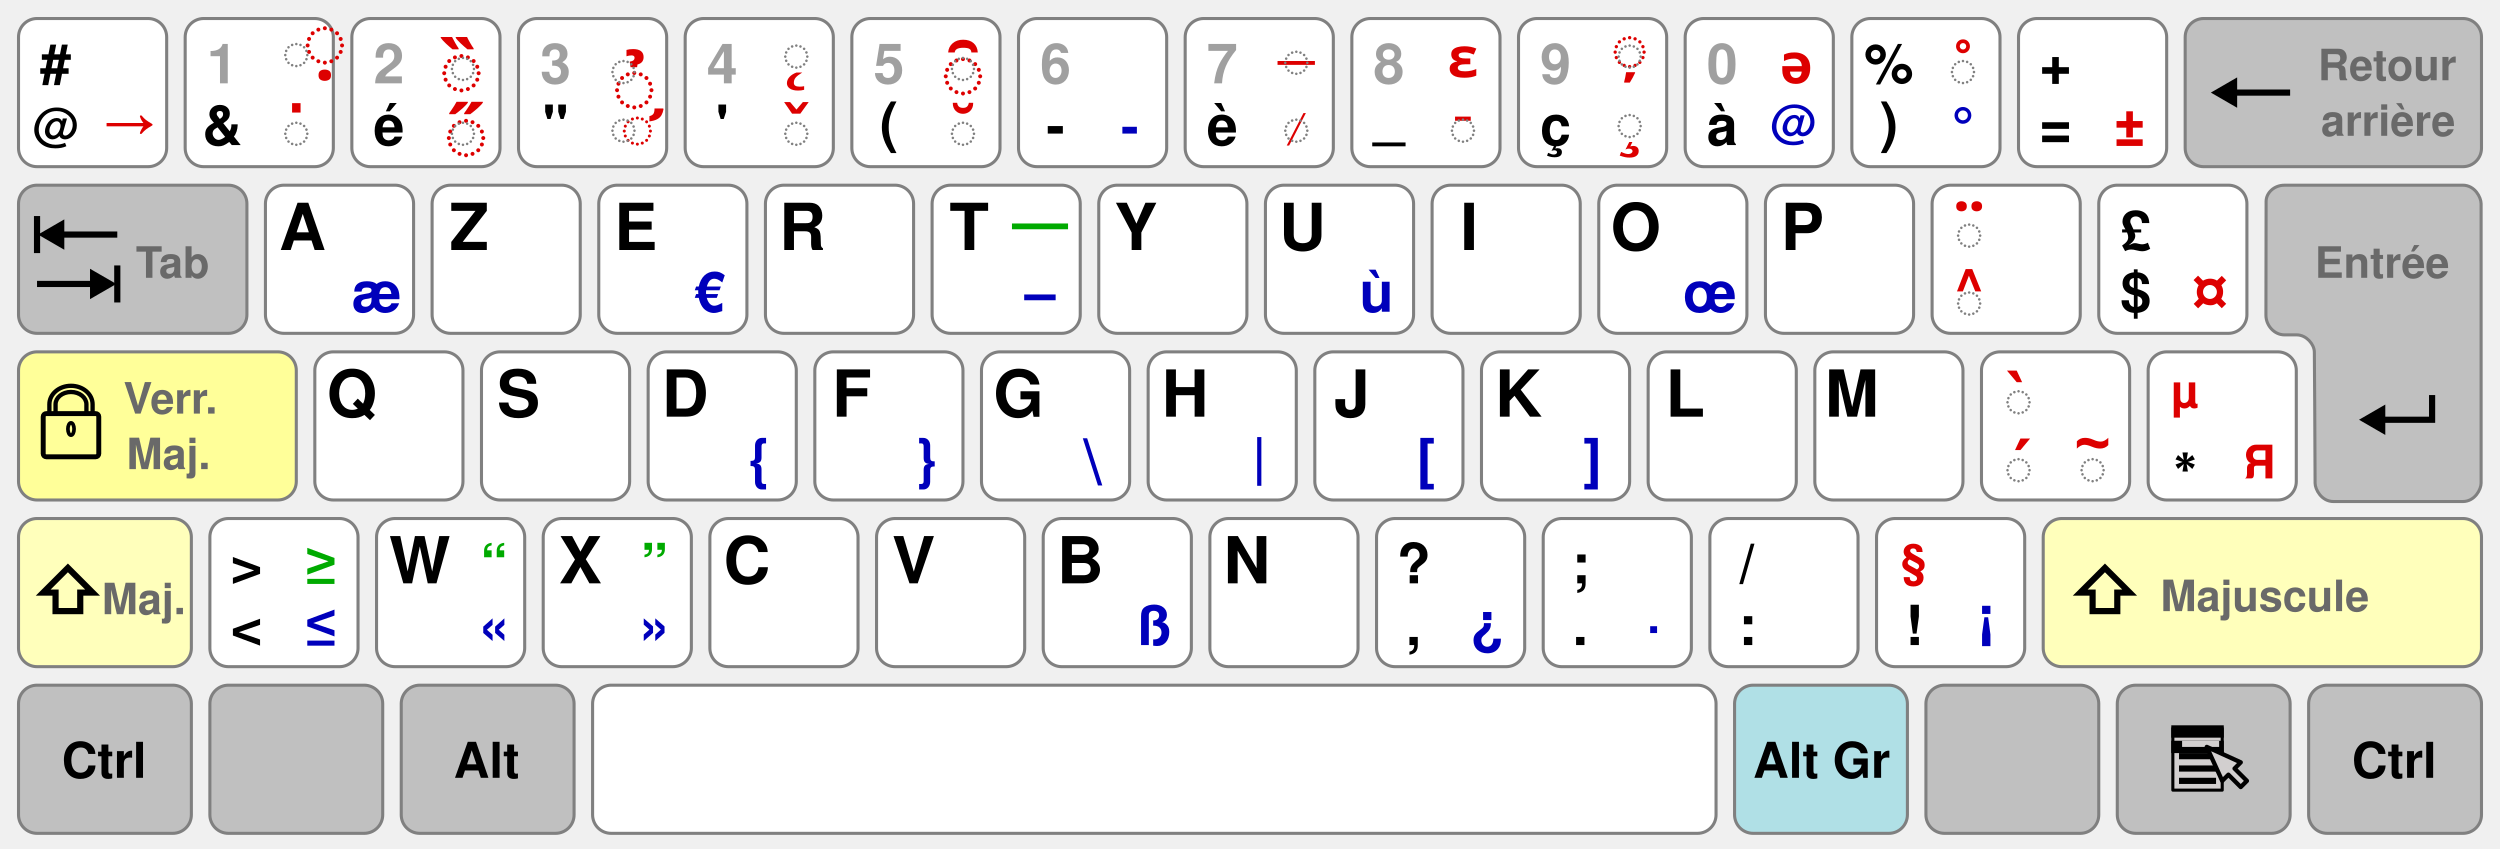
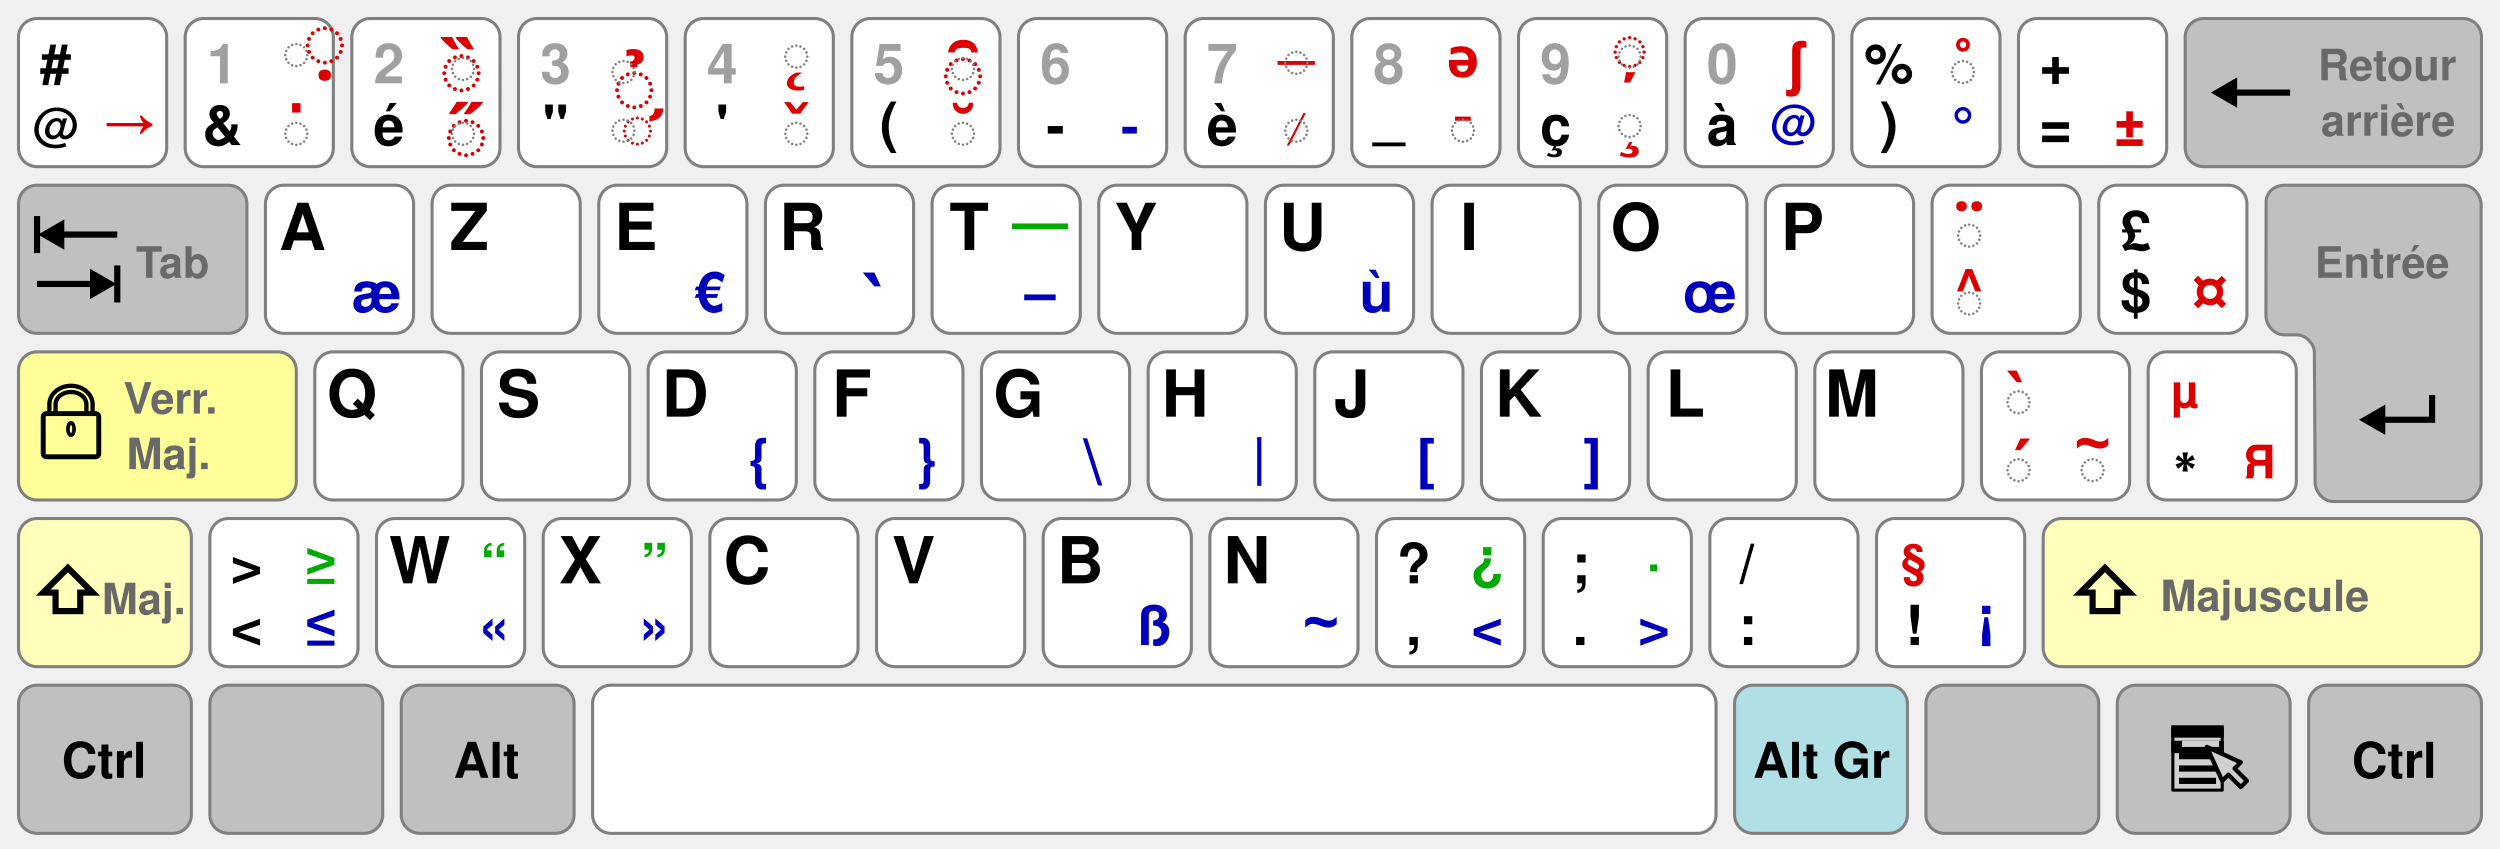
<svg xmlns="http://www.w3.org/2000/svg" xmlns:xlink="http://www.w3.org/1999/xlink" data-bbox="6 3 798 267" width="810" height="275" data-type="ugc">
  <g>
    <defs>
      <marker id="394c868e-2f39-435d-b176-720191200dfc" refX="0" refY="0" orient="auto" overflow="visible">
        <path d="M2.308 0l-3.46 2v-4l3.46 2z" fill-rule="evenodd" stroke="#000000" stroke-width=".4pt" />
      </marker>
    </defs>
    <g stroke="#808080">
      <path id="touche-carree" fill="#ffffff" d="M54 12v36a6 6 0 0 1-6 6H12a6 6 0 0 1-6-6V12a6 6 0 0 1 6-6h36a6 6 0 0 1 6 6z" />
      <use xlink:href="#touche-carree" transform="translate(54)" />
      <use xlink:href="#touche-carree" transform="translate(108)" />
      <use xlink:href="#touche-carree" transform="translate(162)" />
      <use xlink:href="#touche-carree" transform="translate(216)" />
      <use xlink:href="#touche-carree" transform="translate(270)" />
      <use xlink:href="#touche-carree" transform="translate(324)" />
      <use xlink:href="#touche-carree" transform="translate(378)" />
      <use xlink:href="#touche-carree" transform="translate(432)" />
      <use xlink:href="#touche-carree" transform="translate(486)" />
      <use xlink:href="#touche-carree" transform="translate(540)" />
      <use xlink:href="#touche-carree" transform="translate(594)" />
      <use xlink:href="#touche-carree" transform="translate(648)" />
      <use xlink:href="#touche-carree" transform="translate(80 54)" />
      <use xlink:href="#touche-carree" transform="translate(134 54)" />
      <use xlink:href="#touche-carree" transform="translate(188 54)" />
      <use xlink:href="#touche-carree" transform="translate(242 54)" />
      <use xlink:href="#touche-carree" transform="translate(296 54)" />
      <use xlink:href="#touche-carree" transform="translate(350 54)" />
      <use xlink:href="#touche-carree" transform="translate(404 54)" />
      <use xlink:href="#touche-carree" transform="translate(458 54)" />
      <use xlink:href="#touche-carree" transform="translate(512 54)" />
      <use xlink:href="#touche-carree" transform="translate(566 54)" />
      <use xlink:href="#touche-carree" transform="translate(620 54)" />
      <use xlink:href="#touche-carree" transform="translate(674 54)" />
      <use xlink:href="#touche-carree" transform="translate(96 108)" />
      <use xlink:href="#touche-carree" transform="translate(150 108)" />
      <use xlink:href="#touche-carree" transform="translate(204 108)" />
      <use xlink:href="#touche-carree" transform="translate(258 108)" />
      <use xlink:href="#touche-carree" transform="translate(312 108)" />
      <use xlink:href="#touche-carree" transform="translate(366 108)" />
      <use xlink:href="#touche-carree" transform="translate(420 108)" />
      <use xlink:href="#touche-carree" transform="translate(474 108)" />
      <use xlink:href="#touche-carree" transform="translate(528 108)" />
      <use xlink:href="#touche-carree" transform="translate(582 108)" />
      <use xlink:href="#touche-carree" transform="translate(636 108)" />
      <use xlink:href="#touche-carree" transform="translate(690 108)" />
      <use xlink:href="#touche-carree" transform="translate(62 162)" />
      <use xlink:href="#touche-carree" transform="translate(116 162)" />
      <use xlink:href="#touche-carree" transform="translate(170 162)" />
      <use xlink:href="#touche-carree" transform="translate(224 162)" />
      <use xlink:href="#touche-carree" transform="translate(278 162)" />
      <use xlink:href="#touche-carree" transform="translate(332 162)" />
      <use xlink:href="#touche-carree" transform="translate(386 162)" />
      <use xlink:href="#touche-carree" transform="translate(440 162)" />
      <use xlink:href="#touche-carree" transform="translate(494 162)" />
      <use xlink:href="#touche-carree" transform="translate(548 162)" />
      <use xlink:href="#touche-carree" transform="translate(602 162)" />
      <path fill="#ffffff" d="M556 228v36a6 6 0 0 1-6 6H198a6 6 0 0 1-6-6v-36a6 6 0 0 1 6-6h352a6 6 0 0 1 6 6z" />
    </g>
    <g stroke="#808080">
      <path fill="#c0c0c0" d="M804 12v36a6 6 0 0 1-6 6h-84a6 6 0 0 1-6-6V12a6 6 0 0 1 6-6h84a6 6 0 0 1 6 6z" />
      <path fill="#c0c0c0" d="M80 66v36a6 6 0 0 1-6 6H12a6 6 0 0 1-6-6V66a6 6 0 0 1 6-6h62a6 6 0 0 1 6 6z" />
      <path fill="#c0c0c0" d="M740.16 60.01c-3.44 0-5.94 2.56-5.94 5.24l-.06 36.88c0 3.31 2.69 6.37 6 6.37h3.99c3.08 0 5.7 3.04 5.7 5.59s.24 29.16.24 42.44c0 1.99 2.02 5.97 6 5.97h41.82c3.98 0 5.97-3.98 5.97-5.97V66c0-1.99-1.99-6-5.97-6z" />
      <path fill="#ffff99" d="M96 120v36a6 6 0 0 1-6 6H12a6 6 0 0 1-6-6v-36a6 6 0 0 1 6-6h78a6 6 0 0 1 6 6z" />
      <path fill="#ffffbb" d="M62 174v36a6 6 0 0 1-6 6H12a6 6 0 0 1-6-6v-36a6 6 0 0 1 6-6h44a6 6 0 0 1 6 6z" />
      <path fill="#ffffbb" d="M804 174v36a6 6 0 0 1-6 6H668a6 6 0 0 1-6-6v-36a6 6 0 0 1 6-6h130a6 6 0 0 1 6 6z" />
      <path id="touche-modif" fill="#c0c0c0" d="M62 228v36a6 6 0 0 1-6 6h-44a6 6 0 0 1-6-6v-36a6 6 0 0 1 6-6h44a6 6 0 0 1 6 6z" />
      <use xlink:href="#touche-modif" transform="translate(62)" />
      <use xlink:href="#touche-modif" transform="translate(124)" />
      <path fill="#b0e0e6" d="M618 228v36a6 6 0 0 1-6 6h-44a6 6 0 0 1-6-6v-36a6 6 0 0 1 6-6h44a6 6 0 0 1 6 6z" />
      <use xlink:href="#touche-modif" transform="translate(618)" />
      <use xlink:href="#touche-modif" transform="translate(680)" />
      <use xlink:href="#touche-modif" transform="translate(742)" />
    </g>
    <use xlink:href="#5ce5bfce-5d82-452f-9b36-9617dc446f9a" transform="translate(556)" width="1" height="1" />
    <path fill="#d2cfcf" stroke="#000000" stroke-linecap="round" stroke-linejoin="round" d="M720 236v20h-16v-20h16z" />
    <path d="M705.5 237h13m-13 5h13" fill="none" stroke="#000000" stroke-width="4" stroke-linecap="square" />
    <path d="M707 245h10m-10 4h10m-10 4h10" fill="none" stroke="#000000" stroke-width="2" stroke-linecap="square" />
    <path d="M708 241h10" fill="none" stroke="#d2cfcf" stroke-width="2" stroke-linecap="square" />
    <path d="M720 253l2-2 4 4 2-2-4-4 2-2-11-5 5 11z" fill="#d2cfcf" stroke="#000000" stroke-width="1.4" stroke-linejoin="round" />
    <path d="M742 30h-20" fill="none" stroke="#000000" stroke-width="2" marker-end="url(#394c868e-2f39-435d-b176-720191200dfc)" />
    <path d="M38 76H18" fill="none" stroke="#000000" stroke-width="2" marker-end="url(#394c868e-2f39-435d-b176-720191200dfc)" />
    <path d="M12 70v12" fill="none" stroke="#000000" stroke-width="2" />
    <path d="M12 92h20" fill="none" stroke="#000000" stroke-width="2" marker-end="url(#394c868e-2f39-435d-b176-720191200dfc)" />
    <path d="M38 86v12" fill="none" stroke="#000000" stroke-width="2" />
    <path id="3f8ecba6-9f71-4db8-b334-4c9da616a77c" d="M22 184l-8 8h4v6h8v-6h4z" fill="none" stroke="#000000" stroke-width="2" />
    <use xlink:href="#3f8ecba6-9f71-4db8-b334-4c9da616a77c" transform="translate(660)" width="1" height="1" />
    <path d="M788 128v8h-18" fill="none" stroke="#000000" stroke-width="2" marker-end="url(#394c868e-2f39-435d-b176-720191200dfc)" />
    <path fill="none" stroke="#000000" stroke-width="1.6" d="M32 135v12a1 1 0 0 1-1 1H15a1 1 0 0 1-1-1v-12a1 1 0 0 1 1-1h16a1 1 0 0 1 1 1z" />
    <path d="M16 134v-3a7 6 0 1 1 14 0v3m-12 0v-3a5 4 0 1 1 10 0v3" fill="none" stroke="#000000" stroke-width="1.4" />
    <path fill="none" stroke="#000000" stroke-width="1.2" d="M24 139c0 1.105-.448 2-1 2s-1-.895-1-2 .448-2 1-2 1 .895 1 2z" />
    <g style="text-align:center" font-size="18" font-weight="700" font-family="Nimbus Sans L,sans-serif" text-anchor="middle" fill="#000000">
      <text x="18" y="46" font-size="15">
                @
            </text>
      <text x="18" y="27">
                #
            </text>
      <text x="42" y="46" fill="#dd0000">
                →
            </text>
      <text x="72" y="47">
                &amp;
            </text>
      <text x="72" y="27" fill="#a0a0a0">
                1
            </text>
      <text x="96" y="52" fill="#dd0000" font-size="25">
                ˙
            </text>
      <text x="96" y="48" font-size="16" font-family="sans" fill="#808080">
                ◌
            </text>
      <text x="105.25" y="22" fill="#dd0000" font-size="25">
                ̣
            </text>
      <text x="96" y="22.5" font-size="16" fill="#808080">
                ◌
            </text>
      <text x="126" y="47">
                é
            </text>
      <text x="126" y="27" fill="#a0a0a0">
                2
            </text>
      <text x="151" y="52" fill="#dd0000" font-size="25">
                ̋
            </text>
      <text x="150" y="48" font-size="16" font-family="sans" fill="#808080">
                ◌
            </text>
      <text x="149.5" y="31" fill="#dd0000" font-size="25">
                ̏
            </text>
      <text x="150" y="27" font-size="16" fill="#808080">
                ◌
            </text>
      <text x="180" y="47">
                "
            </text>
      <text x="180" y="27" fill="#a0a0a0">
                3
            </text>
      <text x="206.5" y="48" font-size="19" fill="#dd0000">
                ̛
            </text>
      <text x="202" y="47" font-size="16" fill="#808080">
                ◌
            </text>
      <text x="205.5" y="36.5" fill="#dd0000" font-size="25">
                ̉
            </text>
      <text x="202" y="28" font-size="16" fill="#808080">
                ◌
            </text>
      <text x="234" y="47">
                '
            </text>
      <text x="234" y="27" fill="#a0a0a0">
                4
            </text>
      <text x="258" y="52" fill="#dd0000" font-size="25">
                ˇ
            </text>
      <text x="258" y="48" font-size="16" fill="#808080">
                ◌
            </text>
      <text x="258" y="23.5" fill="#dd0000" font-size="25">
                ˛
            </text>
      <text x="258" y="23" font-size="16" fill="#808080">
                ◌
            </text>
      <text x="288" y="46">
                (
            </text>
      <text x="288" y="27" fill="#a0a0a0">
                5
            </text>
      <text x="312" y="52" fill="#dd0000" font-size="25">
                ˘
            </text>
      <text x="312" y="48" font-size="16" fill="#808080">
                ◌
            </text>
      <text x="312" y="32" fill="#dd0000" font-size="25">
                ̑
            </text>
      <text x="312" y="27" font-size="16" fill="#808080">
                ◌
            </text>
      <text x="342" y="47">
                -
            </text>
      <text x="342" y="27" fill="#a0a0a0">
                6
            </text>
      <text x="366" y="47" fill="#0000bb">
                ‑
            </text>
      <text x="396" y="47">
                è
            </text>
      <text x="396" y="27" fill="#a0a0a0">
                7
            </text>
      <text x="420" y="45" fill="#dd0000" font-size="9">
                ╱
            </text>
      <text x="420" y="47" font-size="16" fill="#808080">
                ◌
            </text>
      <text x="420" y="23.5" fill="#dd0000" font-size="12">
                —
            </text>
      <text x="420" y="25" font-size="16" fill="#808080">
                ◌
            </text>
      <text x="450" y="44">
                _
            </text>
      <text x="450" y="27" fill="#a0a0a0">
                8
            </text>
      <text x="474" y="50" fill="#dd0000" font-size="17">
                ¯
            </text>
      <text x="474" y="47" font-size="16" fill="#808080">
                ◌
            </text>
      <text x="474" y="25" fill="#dd0000">
-                 ɛ
+                 ə
            </text>
      <text x="504" y="47">
                ç
            </text>
      <text x="504" y="27" fill="#a0a0a0">
                9
            </text>
      <text x="528" y="46" fill="#dd0000" font-size="23">
                ¸
            </text>
      <text x="528" y="45.5" font-size="16" fill="#808080">
                ◌
            </text>
      <text x="528" y="23" fill="#dd0000" font-size="21">
                ̦
            </text>
      <text x="528" y="23" font-size="16" fill="#808080">
                ◌
            </text>
      <text x="558" y="47">
                à
            </text>
      <text x="558" y="27" fill="#a0a0a0">
                0
            </text>
      <text x="581" y="45" fill="#0000bb" font-size="15">
                @
            </text>
      <text x="582" y="27" fill="#dd0000">
-                 ə
+                 ʃ
            </text>
      <text x="612" y="46">
                )
            </text>
      <text x="612" y="27">
                %
            </text>
      <text x="636" y="47" fill="#0000bb">
				°
            </text>
-       <text x="636" y="32" fill="#dd0000" font-size="25">
+       <text x="636" y="31.5" fill="#dd0000" font-size="25">
                ˚
            </text>
      <text x="636" y="28" font-size="16" fill="#808080">
                ◌
            </text>
      <text x="666" y="47">
                =
            </text>
      <text x="666" y="27">
                +
            </text>
      <text x="690" y="47" fill="#dd0000">
                ±
            </text>
      <text x="98" y="81" font-size="21">
                A
            </text>
      <text x="122" y="101" fill="#0000bb">
                æ
            </text>
      <text x="152" y="81" font-size="21">
                Z
            </text>
      <text x="206" y="81" font-size="21">
                E
            </text>
      <text x="230" y="101" fill="#0000bb">
                €
            </text>
      <text x="260" y="81" font-size="21">
                R
            </text>
+       <text x="284" y="111" fill="#0000bb" font-size="30">
+                 `
+             </text>
      <text x="314" y="81" font-size="21">
                T
            </text>
      <text x="337" y="101" fill="#0000bb">
                –
            </text>
      <text x="337" y="78" fill="#00aa00">
                —
            </text>
      <text x="368" y="81" font-size="21">
                Y
            </text>
      <text x="422" y="81" font-size="21">
                U
            </text>
      <text x="446" y="101" fill="#0000bb">
                ù
            </text>
      <text x="476" y="81" font-size="21">
                I
            </text>
      <text x="530" y="81" font-size="21">
                O
            </text>
      <text x="554" y="101" fill="#0000bb">
                œ
            </text>
      <text x="584" y="81" font-size="21">
                P
            </text>
      <text x="638" y="99" font-size="17" fill="#dd0000">
                ^
            </text>
      <text x="638" y="103" font-size="16" fill="#808080">
                ◌
            </text>
      <text x="638" y="84" font-size="25" font-family="sans" fill="#dd0000">
                ¨
            </text>
      <text x="638" y="81" font-size="16" fill="#808080">
                ◌
            </text>
      <text x="692" y="101">
                $
            </text>
      <text x="692" y="81">
                £
            </text>
      <text x="716" y="102" fill="#dd0000" font-size="21">
                ¤
            </text>
      <text x="114" y="135" font-size="21">
                Q
            </text>
      <text x="168" y="135" font-size="21">
                S
            </text>
      <text x="222" y="135" font-size="21">
                D
            </text>
      <text x="246" y="155" fill="#0000bb">
                {
            </text>
      <text x="276" y="135" font-size="21">
                F
            </text>
      <text x="300" y="155" fill="#0000bb">
                }
            </text>
      <text x="330" y="135" font-size="21">
                G
            </text>
      <text x="354" y="157" fill="#0000bb" font-size="21">
                \
            </text>
      <text x="384" y="135" font-size="21">
                H
            </text>
      <text x="408" y="154" fill="#0000bb" font-size="17">
                |
            </text>
      <text x="438" y="135" font-size="21">
                J
            </text>
      <text x="462" y="155" fill="#0000bb">
                [
            </text>
      <text x="492" y="135" font-size="21">
                K
            </text>
      <text x="516" y="155" fill="#0000bb">
                ]
            </text>
      <text x="546" y="135" font-size="21">
                L
            </text>
      <text x="600" y="135" font-size="21">
                M
            </text>
      <text x="654" y="161" font-size="25" fill="#dd0000">
                ´
            </text>
      <text x="654" y="157" font-size="16" fill="#808080">
                ◌
            </text>
      <text x="654" y="139" font-size="25" fill="#dd0000">
                `
            </text>
      <text x="654" y="135" font-size="16" fill="#808080">
                ◌
            </text>
      <text x="678" y="151" font-size="21" font-family="sans" fill="#dd0000">
                ~
            </text>
      <text x="678" y="157" font-size="16" fill="#808080">
                ◌
            </text>
      <text x="708" y="155" font-size="22">
                ∗
            </text>
      <text x="708" y="132" font-size="15" fill="#dd0000">
                µ
            </text>
      <text x="732" y="155" font-size="15" fill="#dd0000">
                Я
            </text>
      <text x="80" y="209">
                &lt;
            </text>
      <text x="80" y="189">
                &gt;
            </text>
      <text x="104" y="209" fill="#0000bb">
                ≤
            </text>
      <text x="104" y="189" fill="#00aa00">
                ≥
            </text>
      <text x="136" y="189" font-size="21">
                W
            </text>
      <text x="160" y="209" fill="#0000bb">
                «
            </text>
      <text x="160" y="189" fill="#00aa00">
                “
            </text>
      <text x="188" y="189" font-size="21">
                X
            </text>
      <text x="212" y="209" fill="#0000bb">
                »
            </text>
      <text x="212" y="189" fill="#00aa00">
                ”
            </text>
      <text x="242" y="189" font-size="21">
                C
            </text>
      <text x="296" y="189" font-size="21">
                V
            </text>
      <text x="350" y="189" font-size="21">
                B
            </text>
      <text x="374" y="209" fill="#0000bb">
                ß
            </text>
      <text x="404" y="189" font-size="21">
                N
            </text>
+       <text x="428" y="209" font-family="sans" font-size="21" fill="#0000bb">
+                 ~
+             </text>
      <text x="458" y="209">
                ,
            </text>
      <text x="458" y="189">
                ?
            </text>
-       <text x="482" y="208" fill="#0000bb">
+       <text x="482" y="209" fill="#0000bb">
+                 &lt;
+             </text>
+       <text x="482" y="187" fill="#00aa00">
                ¿
            </text>
      <text x="512" y="209">
                .
            </text>
      <text x="512" y="189">
                ;
            </text>
      <text x="536" y="209" fill="#0000bb">
+                 &gt;
+             </text>
+       <text x="536" y="189" fill="#00aa00">
                ·
            </text>
      <text x="566" y="209">
                :
            </text>
      <text x="566" y="189">
                /
            </text>
      <text x="620" y="209">
                !
            </text>
      <text x="620" y="187" font-size="15" fill="#dd0000">
                §
            </text>
      <text x="644" y="206" fill="#0000bb">
                ¡
            </text>
    </g>
    <g style="text-align:right" font-size="16" font-weight="700" font-family="Nimbus Sans L,sans-serif">
      <text x="20" y="252">
                Ctrl
            </text>
      <text x="147" y="252">
                Alt
            </text>
      <text x="568" y="252">
                Alt Gr
            </text>
      <text x="762" y="252">
                Ctrl
            </text>
      <text x="751" y="26" font-size="14" fill="#696969">
                Retour
            </text>
      <text x="752" y="44" font-size="14" fill="#696969">
                arrière
            </text>
      <text x="44" y="90" font-size="14" fill="#696969">
                Tab
            </text>
      <text x="750" y="90" font-size="14" fill="#696969">
                Entrée
            </text>
      <text x="40" y="134" font-size="14" fill="#696969">
                Verr.
            </text>
      <text x="41" y="152" font-size="14" fill="#696969">
                Maj.
            </text>
      <text x="33" y="199" font-size="14" fill="#696969">
                Maj.
            </text>
      <text x="700" y="198" font-size="14" fill="#696969">
                Majuscule
            </text>
    </g>
  </g>
</svg>
